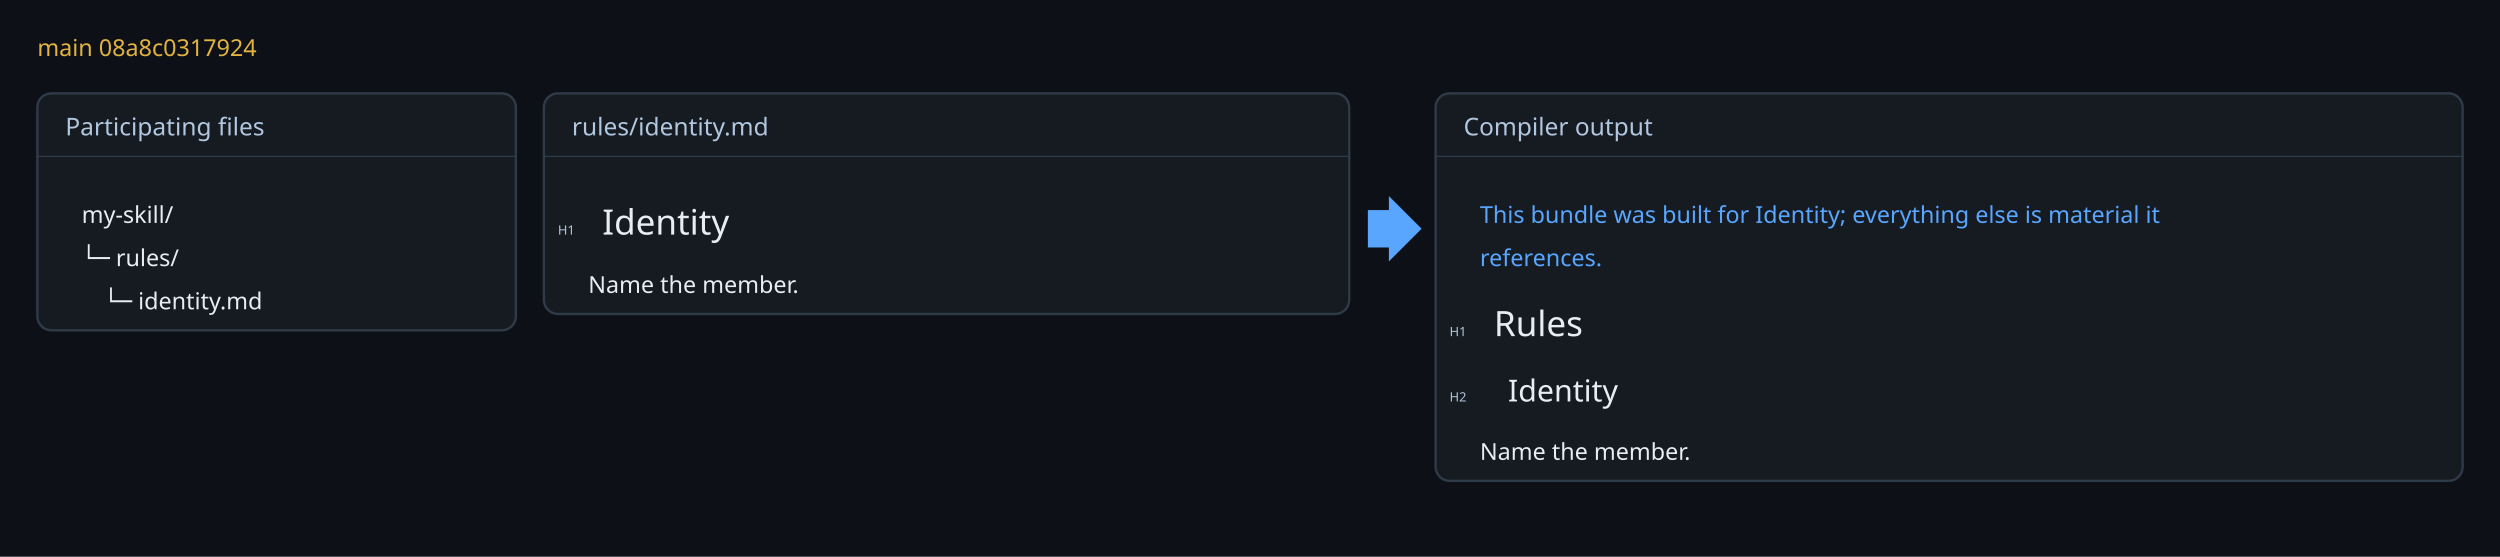
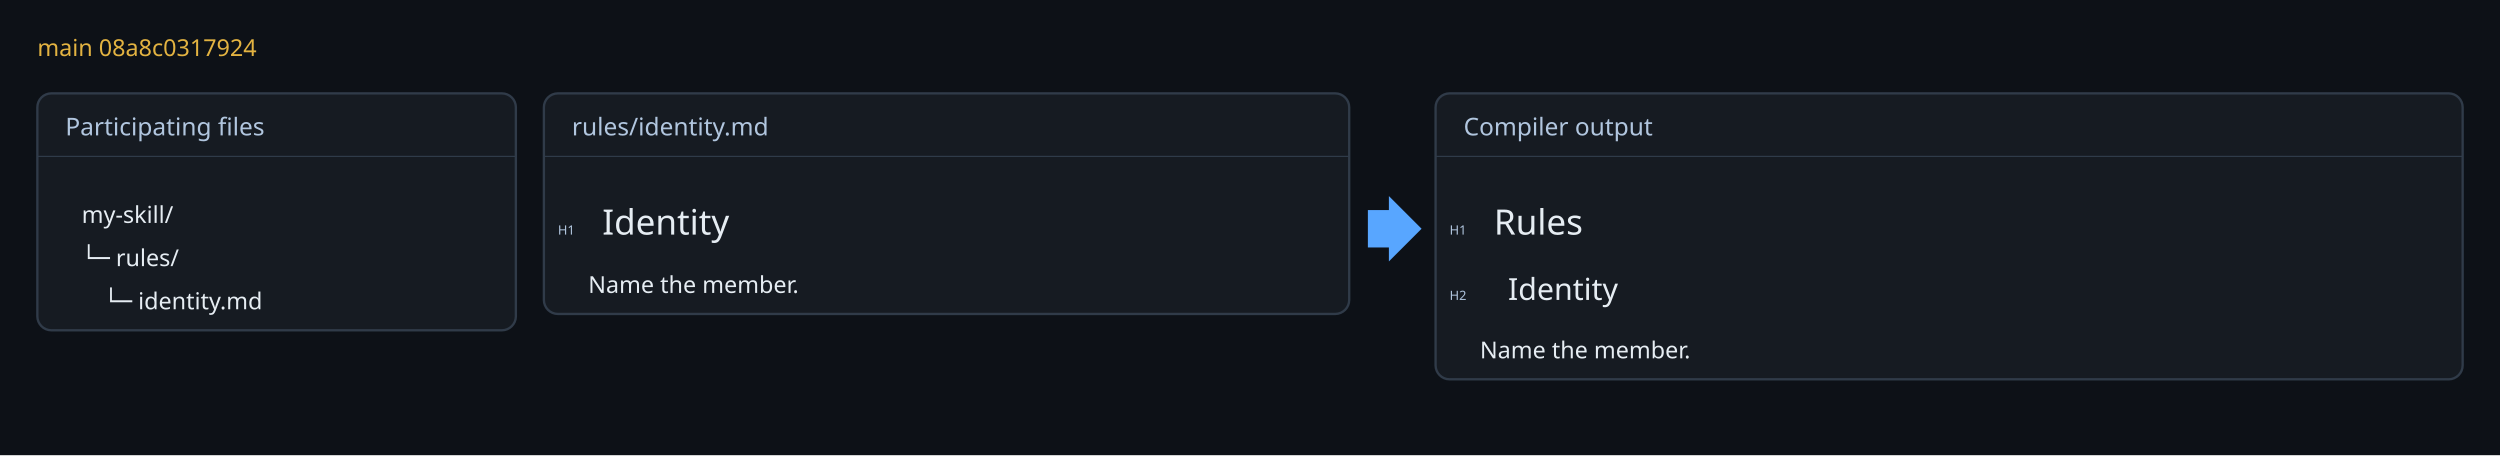
- <svg xmlns="http://www.w3.org/2000/svg" width="2142" height="477" viewBox="0 0 2142 477" role="img" aria-labelledby="title desc">
-   <rect width="2142" height="477" fill="#0d1117" />
+ <svg xmlns="http://www.w3.org/2000/svg" width="2142" height="390" viewBox="0 0 2142 390" role="img" aria-labelledby="title desc">
+   <rect width="2142" height="390" fill="#0d1117" />
  <g font-family="IBM Plex Mono" xml:space="preserve">
    <text x="32" y="48" font-size="20" fill="#e3b341" font-weight="400">main 08a8c0317924</text>
    <rect x="32" y="80" width="410" height="203" rx="12" fill="#161b22" stroke="#303b49" stroke-width="2" />
    <text x="56" y="116" font-size="21" fill="#b1c6df" font-weight="400">Participating files</text>
    <path d="M32 134 H442" stroke="#303b49" />
    <text x="70" y="191" font-size="20" fill="#e6edf3" font-weight="400">my-skill/</text>
    <text x="70" y="228" font-size="20" fill="#e6edf3" font-weight="400">└─ rules/</text>
    <text x="70" y="265" font-size="20" fill="#e6edf3" font-weight="400">   └─ identity.md</text>
    <rect x="466" y="80" width="690" height="189" rx="12" fill="#161b22" stroke="#303b49" stroke-width="2" />
    <text x="490" y="116" font-size="21" fill="#b1c6df" font-weight="400">rules/identity.md</text>
    <path d="M466 134 H1156" stroke="#303b49" />
    <text x="478" y="201" font-size="11" fill="#b1c6df" font-weight="400">H1</text>
    <text x="516" y="201" font-size="30" fill="#e6edf3" font-weight="500">Identity</text>
    <text x="504" y="251" font-size="20" fill="#e6edf3" font-weight="400">Name the member.</text>
-     <rect x="1230" y="80" width="880" height="332" rx="12" fill="#161b22" stroke="#303b49" stroke-width="2" />
+     <rect x="1230" y="80" width="880" height="245" rx="12" fill="#161b22" stroke="#303b49" stroke-width="2" />
    <text x="1254" y="116" font-size="21" fill="#b1c6df" font-weight="400">Compiler output</text>
    <path d="M1230 134 H2110" stroke="#303b49" />
-     <text x="1268" y="191" font-size="20" fill="#58a6ff" font-weight="400">This bundle was built for Identity; everything else is material it</text>
-     <text x="1268" y="228" font-size="20" fill="#58a6ff" font-weight="400">references.</text>
-     <text x="1242" y="288" font-size="11" fill="#b1c6df" font-weight="400">H1</text>
-     <text x="1280" y="288" font-size="30" fill="#e6edf3" font-weight="500">Rules</text>
-     <text x="1242" y="344" font-size="11" fill="#b1c6df" font-weight="400">H2</text>
-     <text x="1292" y="344" font-size="26" fill="#e6edf3" font-weight="500">Identity</text>
-     <text x="1268" y="394" font-size="20" fill="#e6edf3" font-weight="400">Name the member.</text>
+     <text x="1242" y="201" font-size="11" fill="#b1c6df" font-weight="400">H1</text>
+     <text x="1280" y="201" font-size="30" fill="#e6edf3" font-weight="500">Rules</text>
+     <text x="1242" y="257" font-size="11" fill="#b1c6df" font-weight="400">H2</text>
+     <text x="1292" y="257" font-size="26" fill="#e6edf3" font-weight="500">Identity</text>
+     <text x="1268" y="307" font-size="20" fill="#e6edf3" font-weight="400">Name the member.</text>
    <path d="M1172 180 H1190 V168 L1218 196 L1190 224 V212 H1172Z" fill="#58a6ff" />
  </g>
</svg>
